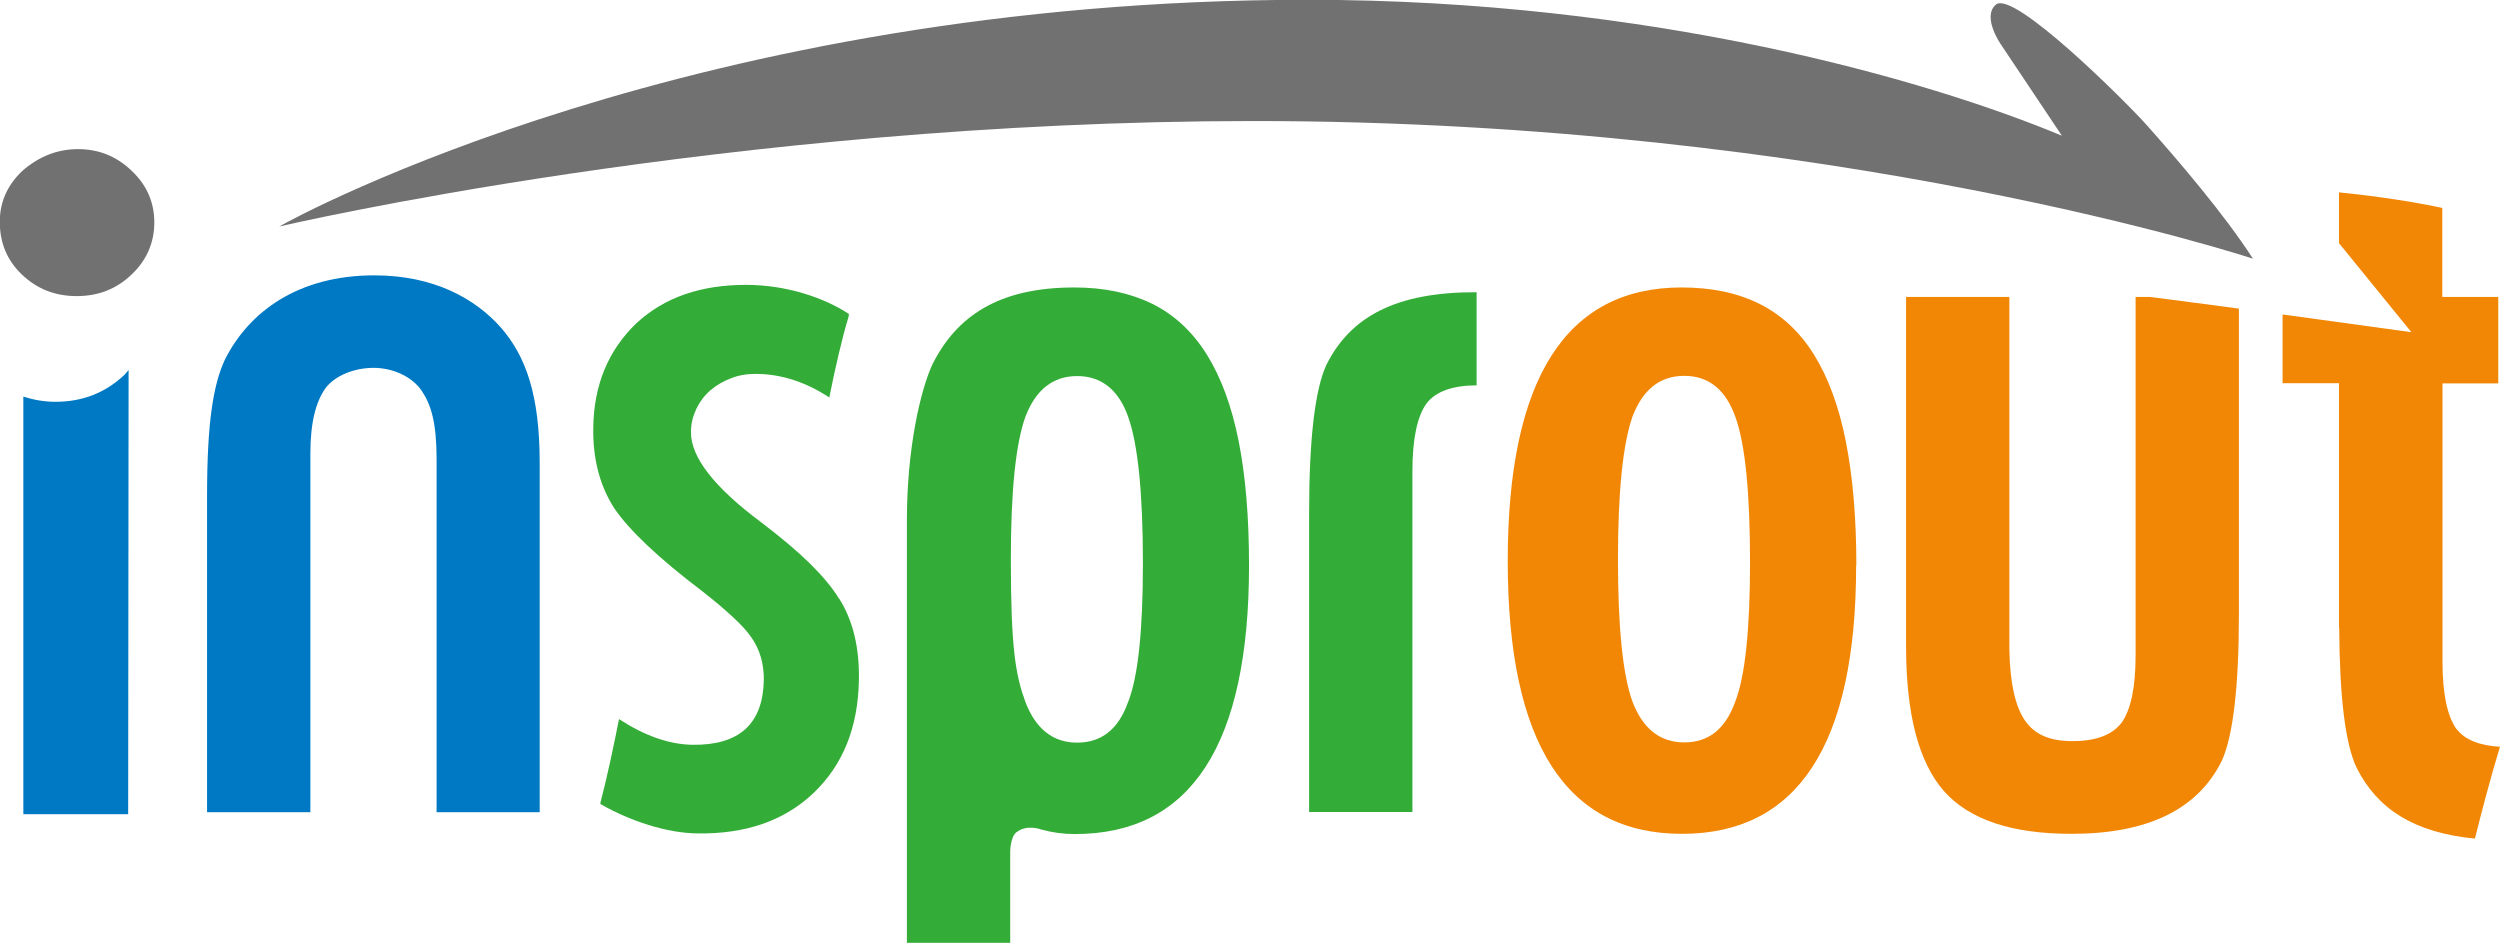
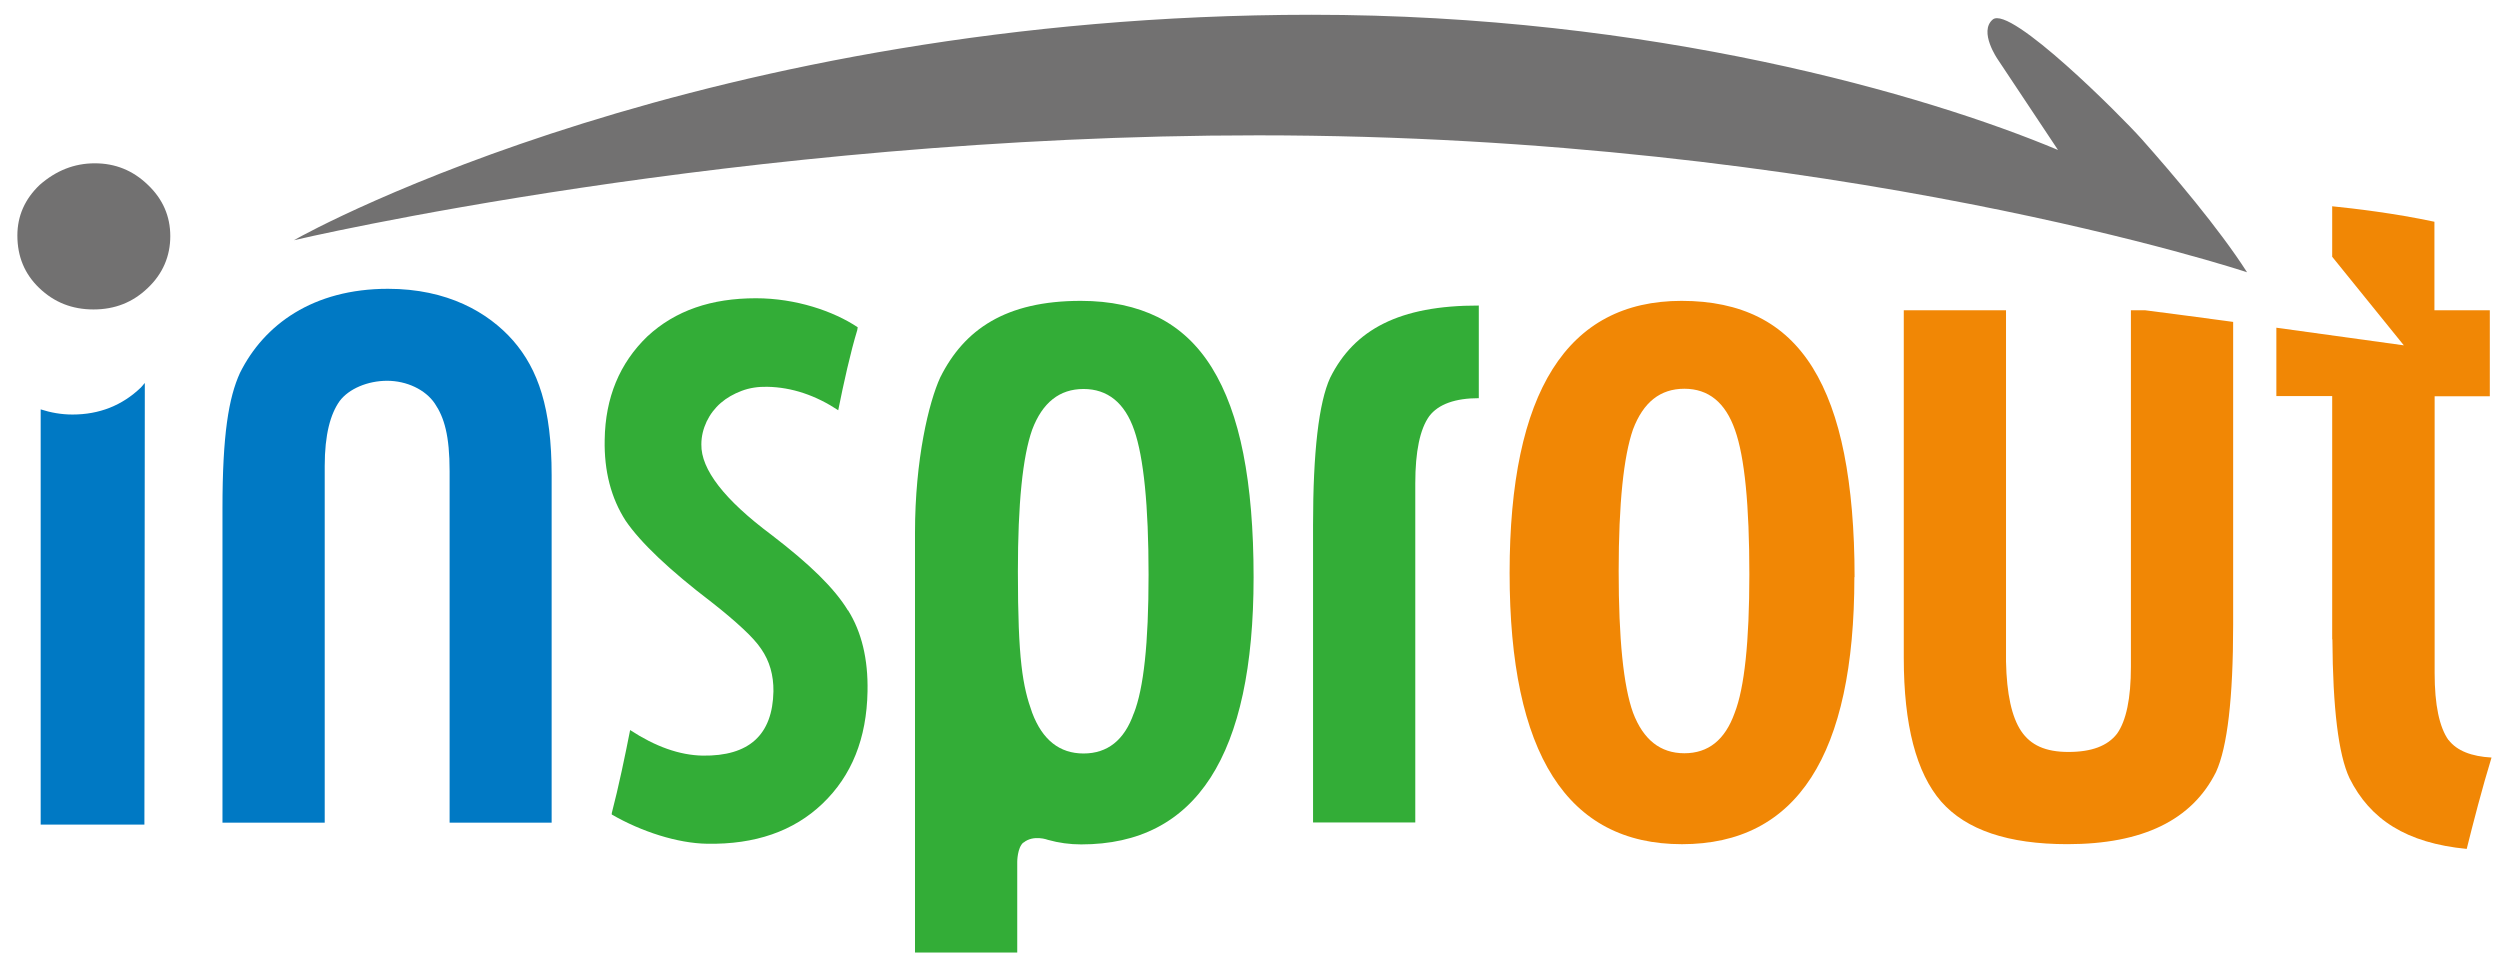
- <svg xmlns="http://www.w3.org/2000/svg" id="_レイヤー_2" data-name="レイヤー 2" viewBox="0 0 115.67 43.62">
-   <defs>
-     <style>
-       .cls-1 {
-         fill: #727171;
-       }
- 
-       .cls-2 {
-         fill: #33ad37;
-       }
- 
-       .cls-3 {
-         fill: #f18705;
-       }
- 
-       .cls-4 {
-         fill: #0079c4;
-       }
-     </style>
-   </defs>
-   <g id="_レイヤー_1-2" data-name="レイヤー 1">
-     <path class="cls-3" d="M85.88,26.15c0,8.29-2.69,12.43-8.06,12.43s-8.06-4.21-8.06-12.62,2.68-12.66,8.04-12.66c1.39,0,2.59.25,3.61.76,1.02.51,1.86,1.29,2.52,2.35.66,1.06,1.15,2.39,1.47,4,.32,1.61.49,3.53.49,5.75ZM80.97,26.03c0-3.22-.22-5.46-.67-6.72-.45-1.28-1.24-1.92-2.37-1.92s-1.92.63-2.4,1.89c-.44,1.26-.67,3.46-.67,6.6s.22,5.33.67,6.58c.48,1.26,1.28,1.89,2.4,1.89s1.9-.62,2.35-1.87c.46-1.17.69-3.32.69-6.46Z" />
-     <path class="cls-4" d="M24.98,37.58h-4.78v-16.35c0-1.66-.25-2.5-.69-3.15-.44-.65-1.32-1.06-2.23-1.06s-1.79.37-2.22.94c-.43.6-.7,1.55-.7,3.03v16.59h-4.78v-14.63c0-3.42.29-5.15.82-6.3,1.12-2.24,3.41-3.91,6.92-3.91,2.77,0,4.68,1.09,5.85,2.41,1.17,1.34,1.8,3.14,1.8,6.26v16.17Z" />
-     <path class="cls-2" d="M68.32,17.83c-1.08,0-1.89.27-2.32.84-.43.6-.65,1.64-.65,3.12v15.78h-4.78v-13.83c0-3.42.27-5.71.8-6.86,1.12-2.24,3.23-3.37,6.95-3.36v4.3Z" />
-     <path class="cls-2" d="M47.03,38.51c.47-.39,1.15-.13,1.15-.13.5.14,1.02.21,1.55.21,5.38,0,8.06-4.14,8.06-12.43,0-2.22-.16-4.14-.48-5.75-.32-1.61-.81-2.94-1.47-4-.66-1.06-1.5-1.84-2.52-2.35-1.02-.5-2.22-.76-3.61-.76-3.51,0-5.45,1.33-6.57,3.56-.53,1.15-1.18,3.81-1.18,7.23v19.53h4.78v-4.22s0-.66.29-.9ZM52.19,32.49c-.44,1.25-1.23,1.87-2.35,1.87s-1.92-.63-2.4-1.89c-.45-1.24-.67-2.47-.67-6.58,0-3.14.22-5.34.67-6.6.48-1.26,1.28-1.89,2.4-1.89s1.93.64,2.37,1.92c.44,1.26.67,3.5.67,6.72s-.23,5.29-.69,6.46Z" />
-     <path class="cls-1" d="M99.29,5.75c-.94-1.05-6.12-6.22-6.94-5.54-.67.56.23,1.85.23,1.85l2.82,4.22c-6.18-2.58-18.99-6.29-34.91-6.29C32.22,0,13.81,9.96,12.92,10.48c0,0,20.78-4.88,45.08-4.88,26.99,0,46.24,6.37,46.24,6.37-1.32-2.05-3.47-4.56-4.94-6.21Z" />
-     <path class="cls-2" d="M38.82,27.7c-.31-.51-.76-1.05-1.35-1.63-.59-.58-1.33-1.2-2.22-1.88-2.21-1.64-3.3-3.05-3.28-4.21,0-.38.09-.73.25-1.07.16-.33.38-.62.66-.86.28-.24.6-.42.97-.56.37-.14.77-.2,1.2-.19,1.16.02,2.27.4,3.32,1.09.25-1.25.58-2.72.89-3.73l.02-.13c-1.13-.75-2.89-1.35-4.76-1.35-2.07,0-3.76.56-5.08,1.78-1.29,1.24-1.96,2.84-1.99,4.8-.03,1.46.3,2.72.98,3.77.7,1.02,2.04,2.29,4.03,3.8.58.45,1.06.86,1.45,1.22.39.36.68.68.86.95.39.56.58,1.22.57,1.97-.04,2.03-1.14,3.02-3.31,2.99-1.08-.02-2.21-.42-3.39-1.19-.22,1.12-.54,2.66-.86,3.87v.06c1.39.8,3.08,1.34,4.46,1.36,2.24.04,4.04-.58,5.39-1.86,1.37-1.3,2.07-3.04,2.11-5.23.03-1.51-.28-2.77-.91-3.77Z" />
-     <path class="cls-4" d="M5.77,17.33c-.88.84-1.95,1.26-3.2,1.26-.53,0-1.02-.09-1.49-.24v19.32h4.85l.02-20.55c-.06.07-.12.14-.18.21Z" />
-     <path class="cls-1" d="M3.61,6.9c.96,0,1.78.33,2.48,1,.7.66,1.05,1.46,1.05,2.39s-.35,1.75-1.05,2.41c-.7.67-1.54,1-2.54,1s-1.84-.33-2.54-1c-.68-.65-1.02-1.46-1.02-2.44,0-.91.35-1.7,1.05-2.36.76-.66,1.61-1,2.57-1Z" />
-     <path class="cls-3" d="M99.48,13.74h-.67v16.58c0,1.48-.22,2.52-.65,3.12-.44.57-1.19.85-2.27.85s-1.77-.32-2.21-.97c-.44-.65-.68-1.72-.71-3.24V13.74h-4.78v16.17c0,3.12.58,5.35,1.75,6.69,1.17,1.32,3.13,1.98,5.9,1.98,3.52,0,5.83-1.12,6.95-3.36.53-1.15.8-3.44.8-6.85v-14.09c-1.42-.19-2.85-.38-4.11-.54Z" />
-     <path class="cls-3" d="M113.66,33.74c-.43-.6-.65-1.64-.65-3.12v-12.88h2.58v-4h-2.59v-4.12c-1.88-.4-3.79-.62-4.78-.72v2.35l3.35,4.12s-2.74-.38-5.96-.82v3.18h2.61v11.32h.01c.02,3.2.28,5.36.8,6.46.96,1.92,2.66,3.02,5.48,3.29.29-1.16.73-2.86,1.16-4.25-.92-.05-1.62-.31-2.01-.82Z" />
-   </g>
+ <svg xmlns="http://www.w3.org/2000/svg" width="96" height="37" viewBox="0 0 96 37" fill="none">
+   <path d="M71.208 22.158C71.208 29 68.999 32.417 64.588 32.417C60.178 32.417 57.969 28.942 57.969 22.001C57.969 15.06 60.17 11.553 64.572 11.553C65.714 11.553 66.699 11.759 67.537 12.18C68.375 12.601 69.064 13.245 69.607 14.119C70.149 14.994 70.551 16.092 70.814 17.421C71.077 18.749 71.216 20.334 71.216 22.166L71.208 22.158ZM67.175 22.059C67.175 19.401 66.995 17.553 66.625 16.513C66.256 15.456 65.607 14.928 64.679 14.928C63.751 14.928 63.102 15.448 62.708 16.488C62.346 17.528 62.157 19.344 62.157 21.935C62.157 24.527 62.338 26.334 62.708 27.366C63.102 28.406 63.759 28.925 64.679 28.925C65.599 28.925 66.239 28.414 66.609 27.382C66.987 26.417 67.175 24.642 67.175 22.051V22.059Z" fill="#F18705" />
+   <path d="M21.191 31.59H17.265V18.097C17.265 16.727 17.06 16.033 16.698 15.497C16.337 14.96 15.614 14.622 14.867 14.622C14.12 14.622 13.397 14.928 13.044 15.398C12.691 15.893 12.469 16.677 12.469 17.899V31.59H8.543V19.516C8.543 16.694 8.781 15.266 9.216 14.317C10.136 12.468 12.017 11.09 14.9 11.09C17.175 11.09 18.744 11.989 19.704 13.079C20.665 14.185 21.183 15.67 21.183 18.245V31.59H21.191Z" fill="#0079C4" />
+   <path d="M56.786 15.29C55.899 15.29 55.234 15.513 54.881 15.984C54.527 16.479 54.347 17.337 54.347 18.559V31.582H50.421V20.168C50.421 17.346 50.643 15.456 51.078 14.507C51.998 12.658 53.731 11.725 56.786 11.733V15.282V15.29Z" fill="#33AD37" />
+   <path d="M39.3 32.359C39.687 32.037 40.245 32.252 40.245 32.252C40.656 32.367 41.083 32.425 41.518 32.425C45.937 32.425 48.138 29.008 48.138 22.166C48.138 20.334 48.006 18.749 47.743 17.421C47.481 16.092 47.078 14.994 46.536 14.119C45.994 13.245 45.304 12.601 44.467 12.18C43.629 11.767 42.643 11.553 41.502 11.553C38.619 11.553 37.026 12.65 36.106 14.491C35.67 15.44 35.136 17.635 35.136 20.458V36.576H39.062V33.093C39.062 33.093 39.062 32.549 39.3 32.35V32.359ZM43.538 27.39C43.177 28.422 42.528 28.934 41.608 28.934C40.688 28.934 40.031 28.414 39.637 27.374C39.268 26.351 39.087 25.335 39.087 21.943C39.087 19.352 39.268 17.536 39.637 16.496C40.031 15.456 40.688 14.937 41.608 14.937C42.528 14.937 43.193 15.465 43.555 16.521C43.916 17.561 44.105 19.41 44.105 22.067C44.105 24.725 43.916 26.433 43.538 27.399V27.39Z" fill="#33AD37" />
+   <path d="M82.222 5.321C81.45 4.455 77.196 0.188 76.522 0.749C75.972 1.211 76.711 2.276 76.711 2.276L79.027 5.759C73.951 3.629 63.431 0.567 50.355 0.567C27.137 0.576 12.017 8.796 11.286 9.225C11.286 9.225 28.353 5.197 48.31 5.197C70.477 5.197 86.287 10.455 86.287 10.455C85.203 8.763 83.438 6.691 82.23 5.329L82.222 5.321Z" fill="#727171" />
+   <path d="M32.558 23.437C32.303 23.016 31.934 22.57 31.449 22.091C30.964 21.613 30.357 21.101 29.626 20.54C27.811 19.186 26.915 18.023 26.932 17.065C26.932 16.752 27.006 16.463 27.137 16.182C27.269 15.91 27.449 15.671 27.679 15.472C27.909 15.274 28.172 15.126 28.476 15.01C28.78 14.895 29.108 14.845 29.462 14.853C30.414 14.87 31.326 15.184 32.188 15.753C32.394 14.721 32.664 13.508 32.919 12.675L32.936 12.567C32.008 11.948 30.562 11.453 29.026 11.453C27.326 11.453 25.938 11.915 24.854 12.922C23.794 13.946 23.244 15.266 23.22 16.884C23.195 18.089 23.466 19.128 24.024 19.995C24.599 20.837 25.7 21.885 27.334 23.131C27.811 23.503 28.205 23.841 28.525 24.138C28.846 24.435 29.084 24.699 29.232 24.922C29.552 25.384 29.708 25.929 29.7 26.548C29.667 28.223 28.763 29.041 26.981 29.016C26.094 28.999 25.166 28.669 24.197 28.034C24.016 28.958 23.753 30.229 23.491 31.227V31.277C24.632 31.937 26.02 32.383 27.154 32.4C28.993 32.432 30.472 31.921 31.58 30.864C32.706 29.791 33.281 28.355 33.313 26.548C33.338 25.302 33.083 24.262 32.566 23.437H32.558Z" fill="#33AD37" />
+   <path d="M5.413 14.878C4.691 15.572 3.812 15.918 2.785 15.918C2.35 15.918 1.948 15.844 1.562 15.72V31.665H5.545L5.561 14.705C5.512 14.763 5.463 14.821 5.413 14.878Z" fill="#0079C4" />
+   <path d="M3.64 6.271C4.428 6.271 5.102 6.543 5.676 7.096C6.251 7.641 6.539 8.301 6.539 9.068C6.539 9.836 6.251 10.513 5.676 11.057C5.102 11.61 4.412 11.883 3.59 11.883C2.769 11.883 2.079 11.61 1.504 11.057C0.946 10.521 0.667 9.852 0.667 9.044C0.667 8.293 0.954 7.641 1.529 7.096C2.153 6.551 2.851 6.271 3.64 6.271Z" fill="#727171" />
+   <path d="M82.378 11.915H81.827V25.599C81.827 26.82 81.647 27.678 81.294 28.174C80.932 28.644 80.316 28.875 79.429 28.875C78.542 28.875 77.975 28.611 77.614 28.075C77.253 27.538 77.056 26.655 77.031 25.401V11.915H73.105V25.26C73.105 27.835 73.582 29.676 74.543 30.782C75.503 31.871 77.113 32.416 79.388 32.416C82.279 32.416 84.176 31.491 85.096 29.643C85.531 28.694 85.753 26.804 85.753 23.989V12.361C84.587 12.204 83.413 12.047 82.378 11.915Z" fill="#F18705" />
+   <path d="M94.024 28.422C93.671 27.926 93.49 27.068 93.49 25.847V15.217H95.609V11.915H93.482V8.515C91.938 8.185 90.369 8.003 89.556 7.921V9.86L92.307 13.261C92.307 13.261 90.057 12.947 87.412 12.584V15.208H89.556V24.551H89.564C89.581 27.192 89.794 28.974 90.221 29.882C91.01 31.467 92.406 32.375 94.722 32.598C94.96 31.64 95.322 30.237 95.675 29.09C94.919 29.049 94.344 28.834 94.024 28.413V28.422Z" fill="#F18705" />
</svg>
